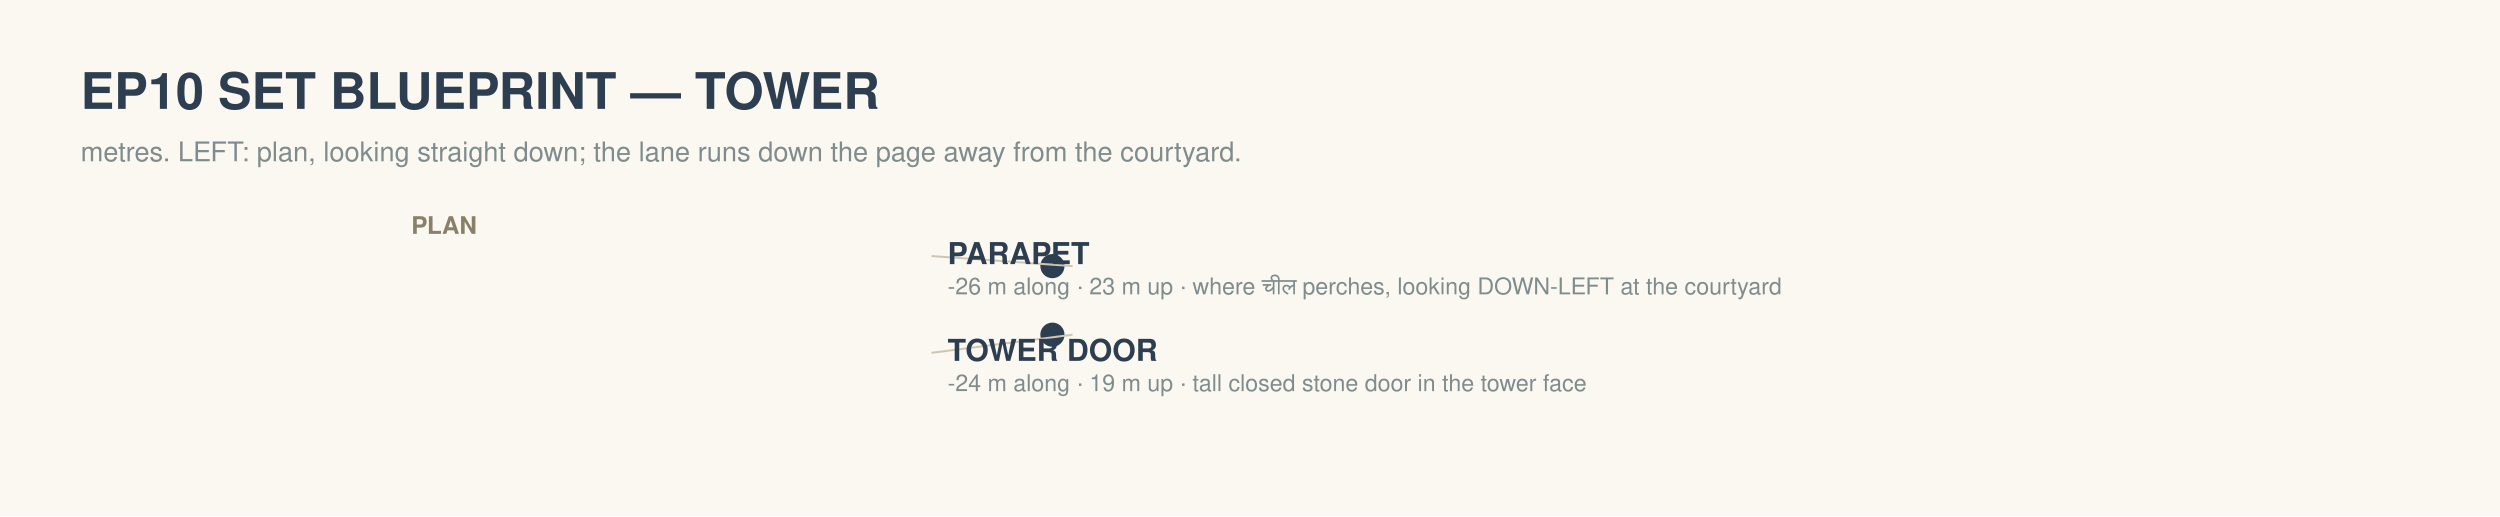
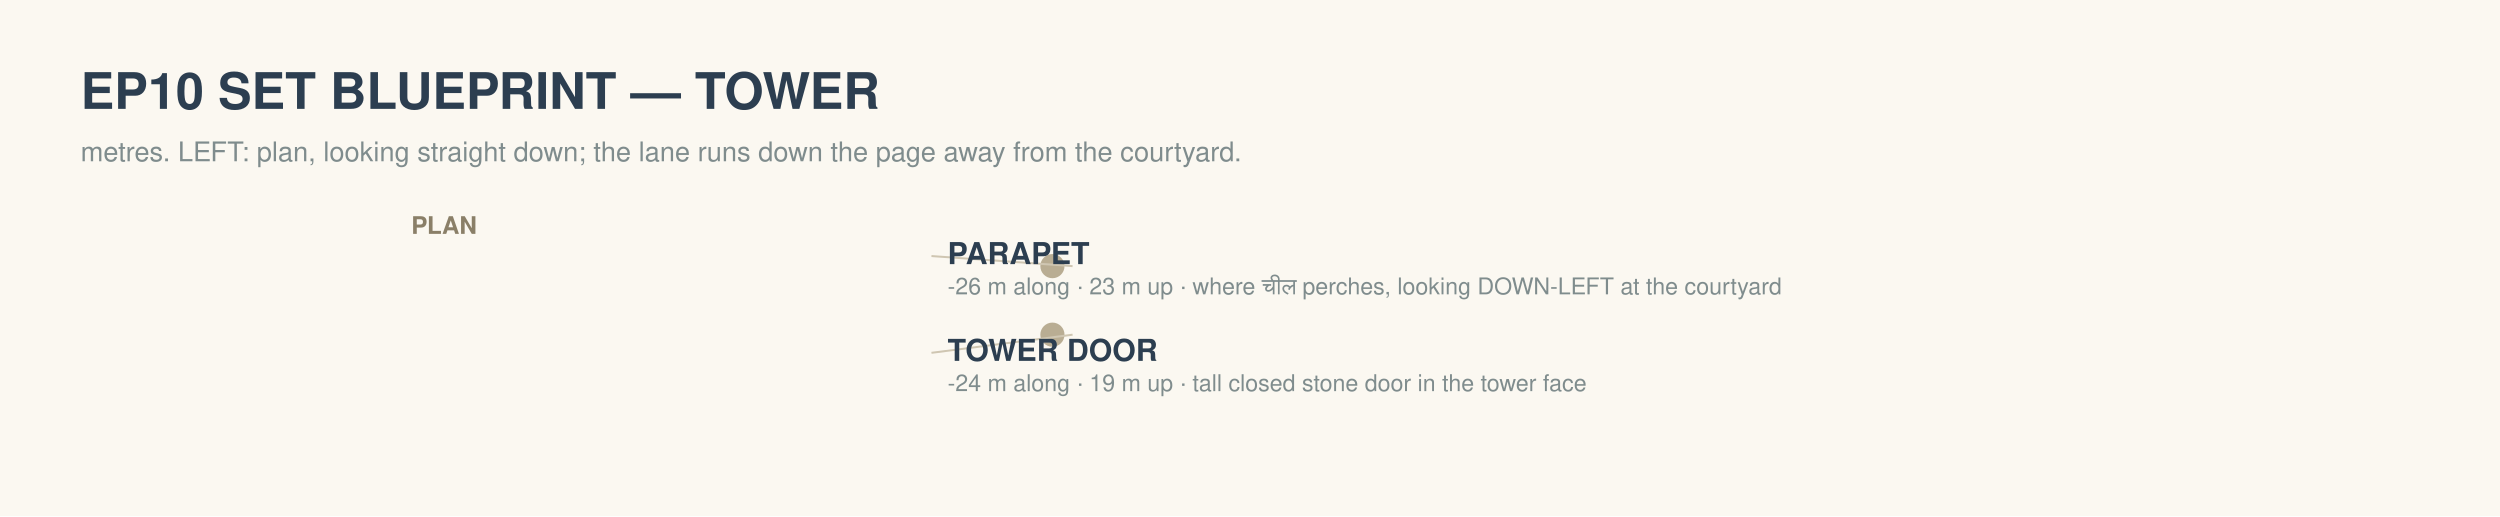
<svg xmlns="http://www.w3.org/2000/svg" width="1240" height="256" viewBox="0 0 1240 256">
  <rect width="100%" height="100%" fill="#fbf8f1" />
  <text x="40" y="54" font-family="Helvetica" font-size="25" font-weight="bold" fill="#2c3e50">EP10 SET BLUEPRINT — TOWER</text>
  <text x="40" y="80" font-family="Helvetica" font-size="13.5" fill="#7f8c8d">metres. LEFT: plan, looking straight down; the lane runs down the page away from the courtyard.</text>
  <text x="204" y="116" font-family="Helvetica" font-size="12" font-weight="bold" fill="#8a7f68">PLAN</text>
-   <circle cx="522" cy="132" r="6" fill="#2c3e50" />
+   <circle cx="522" cy="132" r="6" fill="#b9ad93" />
  <line x1="532" y1="132" x2="462" y2="127" stroke="#cfc6b2" stroke-width="1" />
  <text x="470" y="131" font-family="Helvetica" font-size="15" font-weight="bold" fill="#2c3e50">PARAPET</text>
  <text x="470" y="146" font-family="Helvetica" font-size="11.5" fill="#7f8c8d">-26 m along · 23 m up · where चील perches, looking DOWN-LEFT at the courtyard</text>
-   <circle cx="522" cy="166" r="6" fill="#2c3e50" />
+   <circle cx="522" cy="166" r="6" fill="#b9ad93" />
  <line x1="532" y1="166" x2="462" y2="175" stroke="#cfc6b2" stroke-width="1" />
  <text x="470" y="179" font-family="Helvetica" font-size="15" font-weight="bold" fill="#2c3e50">TOWER DOOR</text>
  <text x="470" y="194" font-family="Helvetica" font-size="11.5" fill="#7f8c8d">-24 m along · 19 m up · tall closed stone door in the tower face</text>
</svg>
